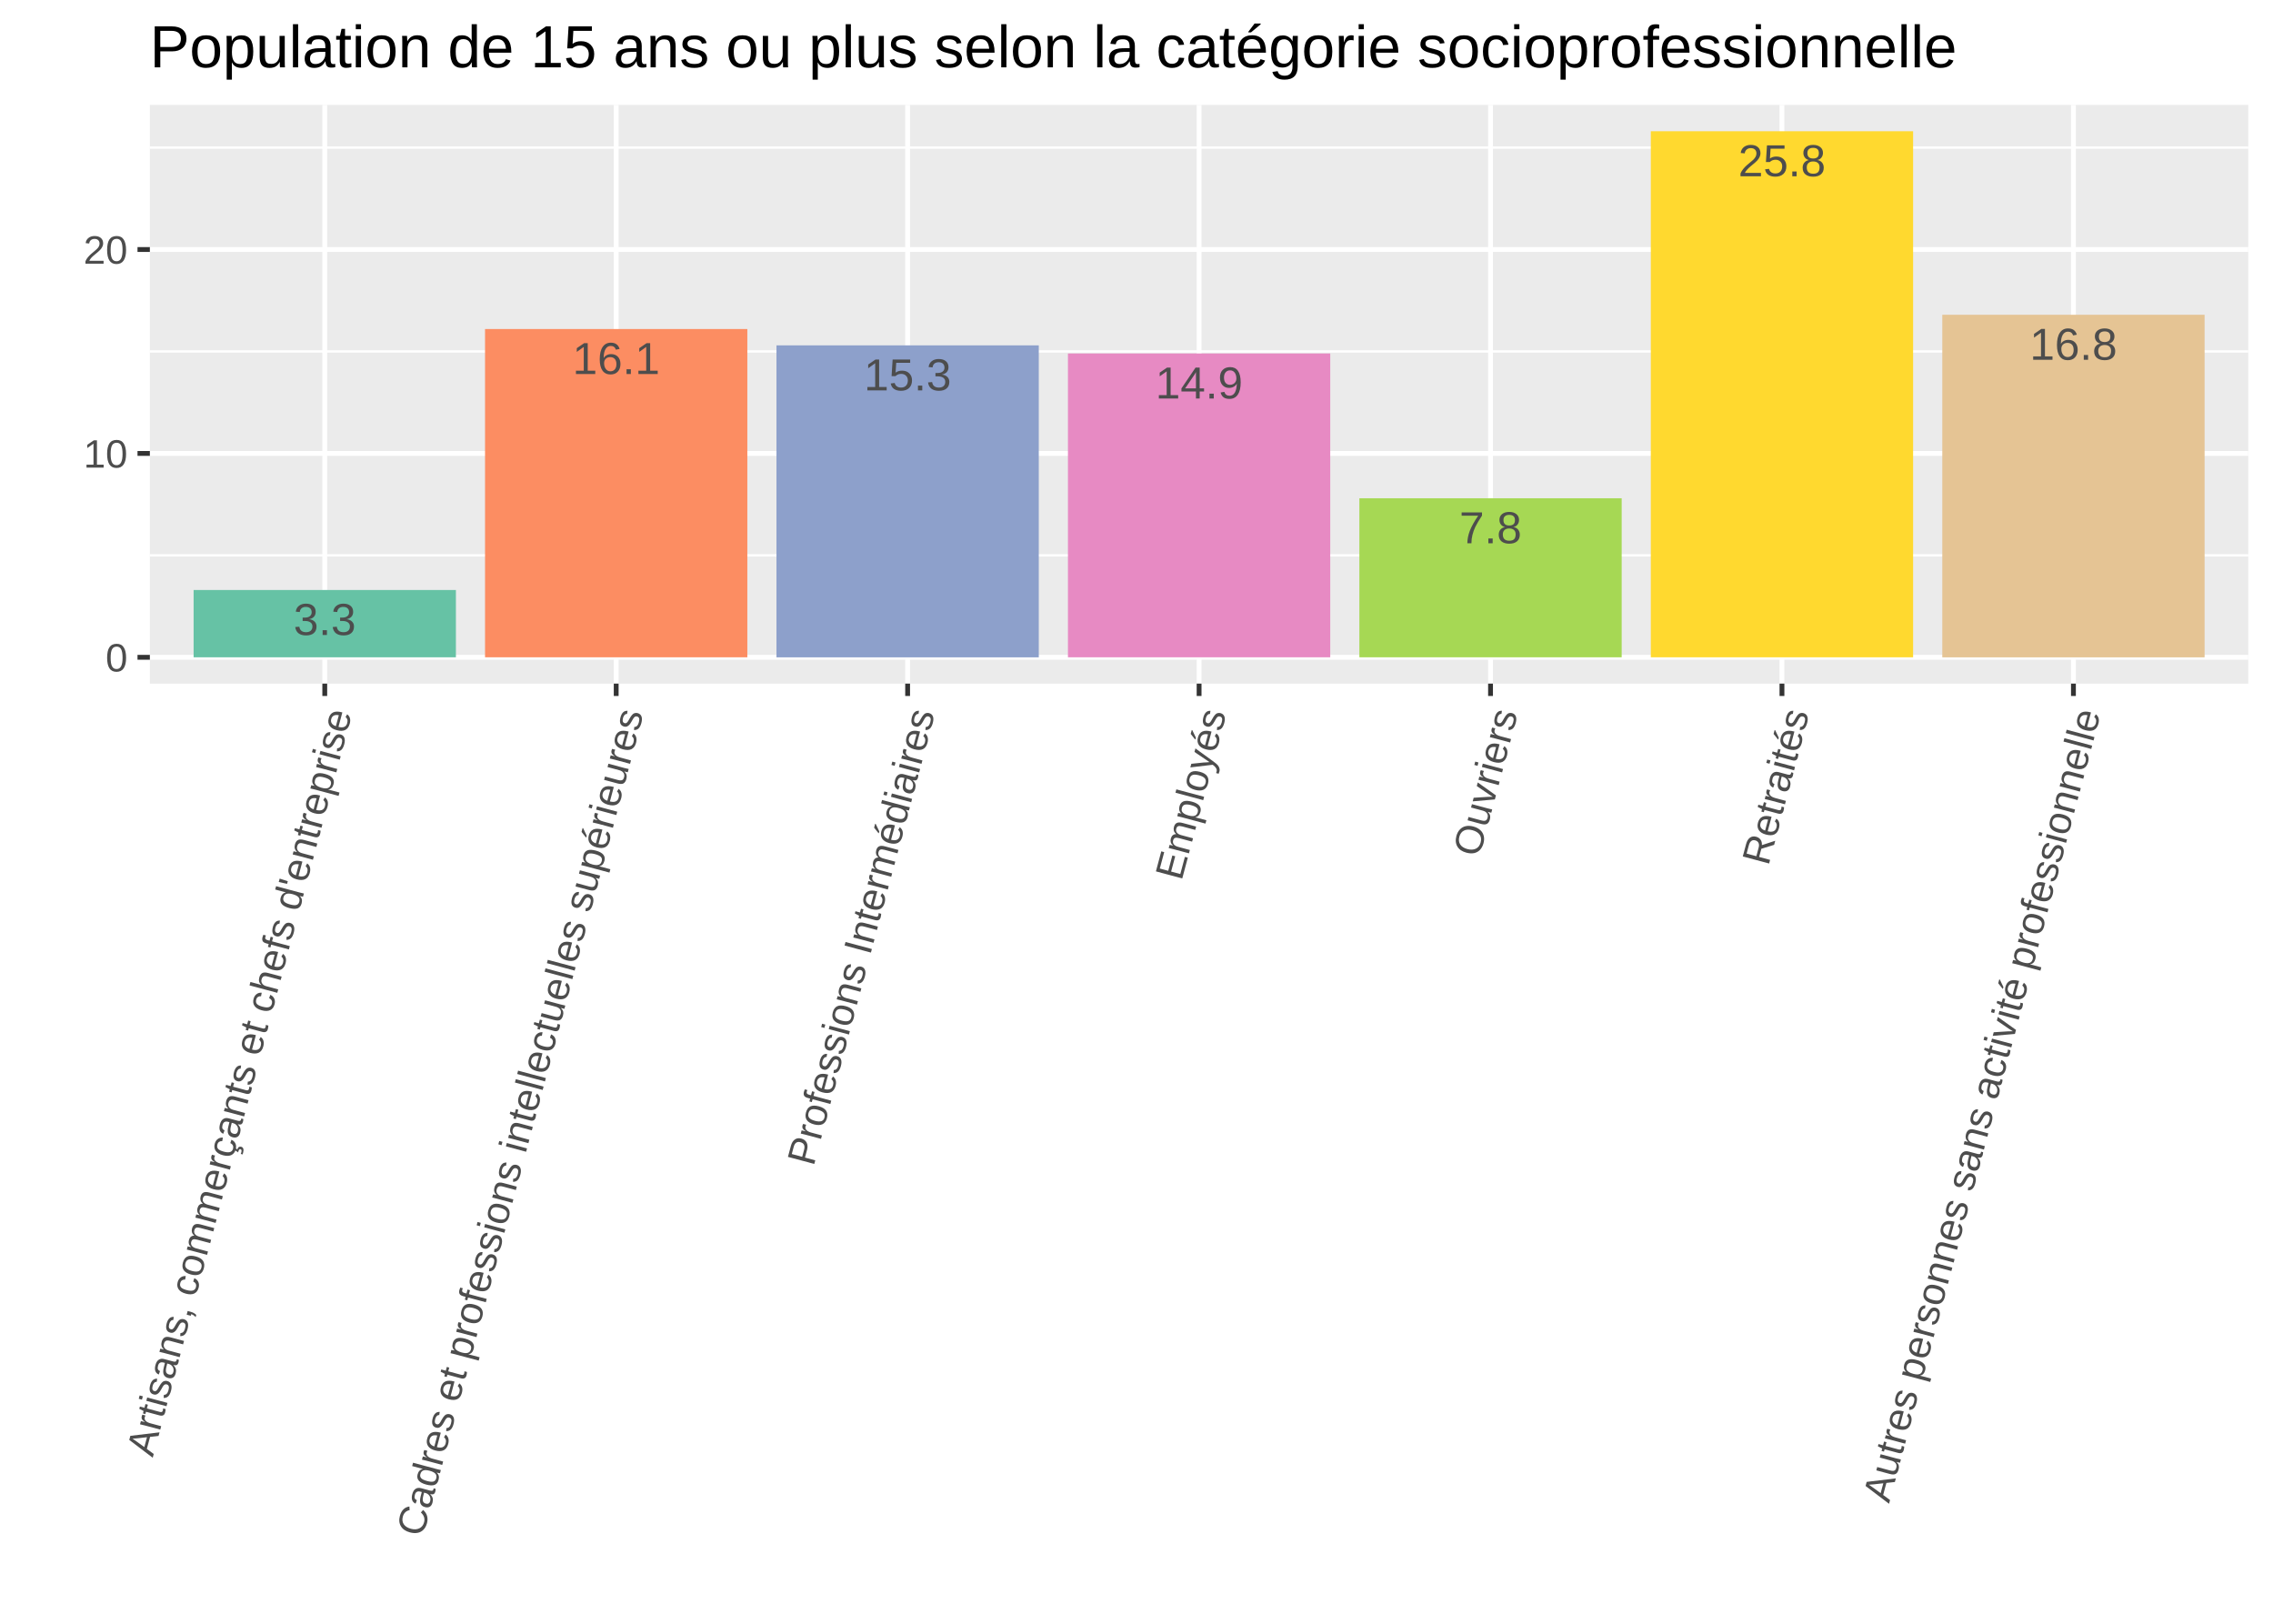
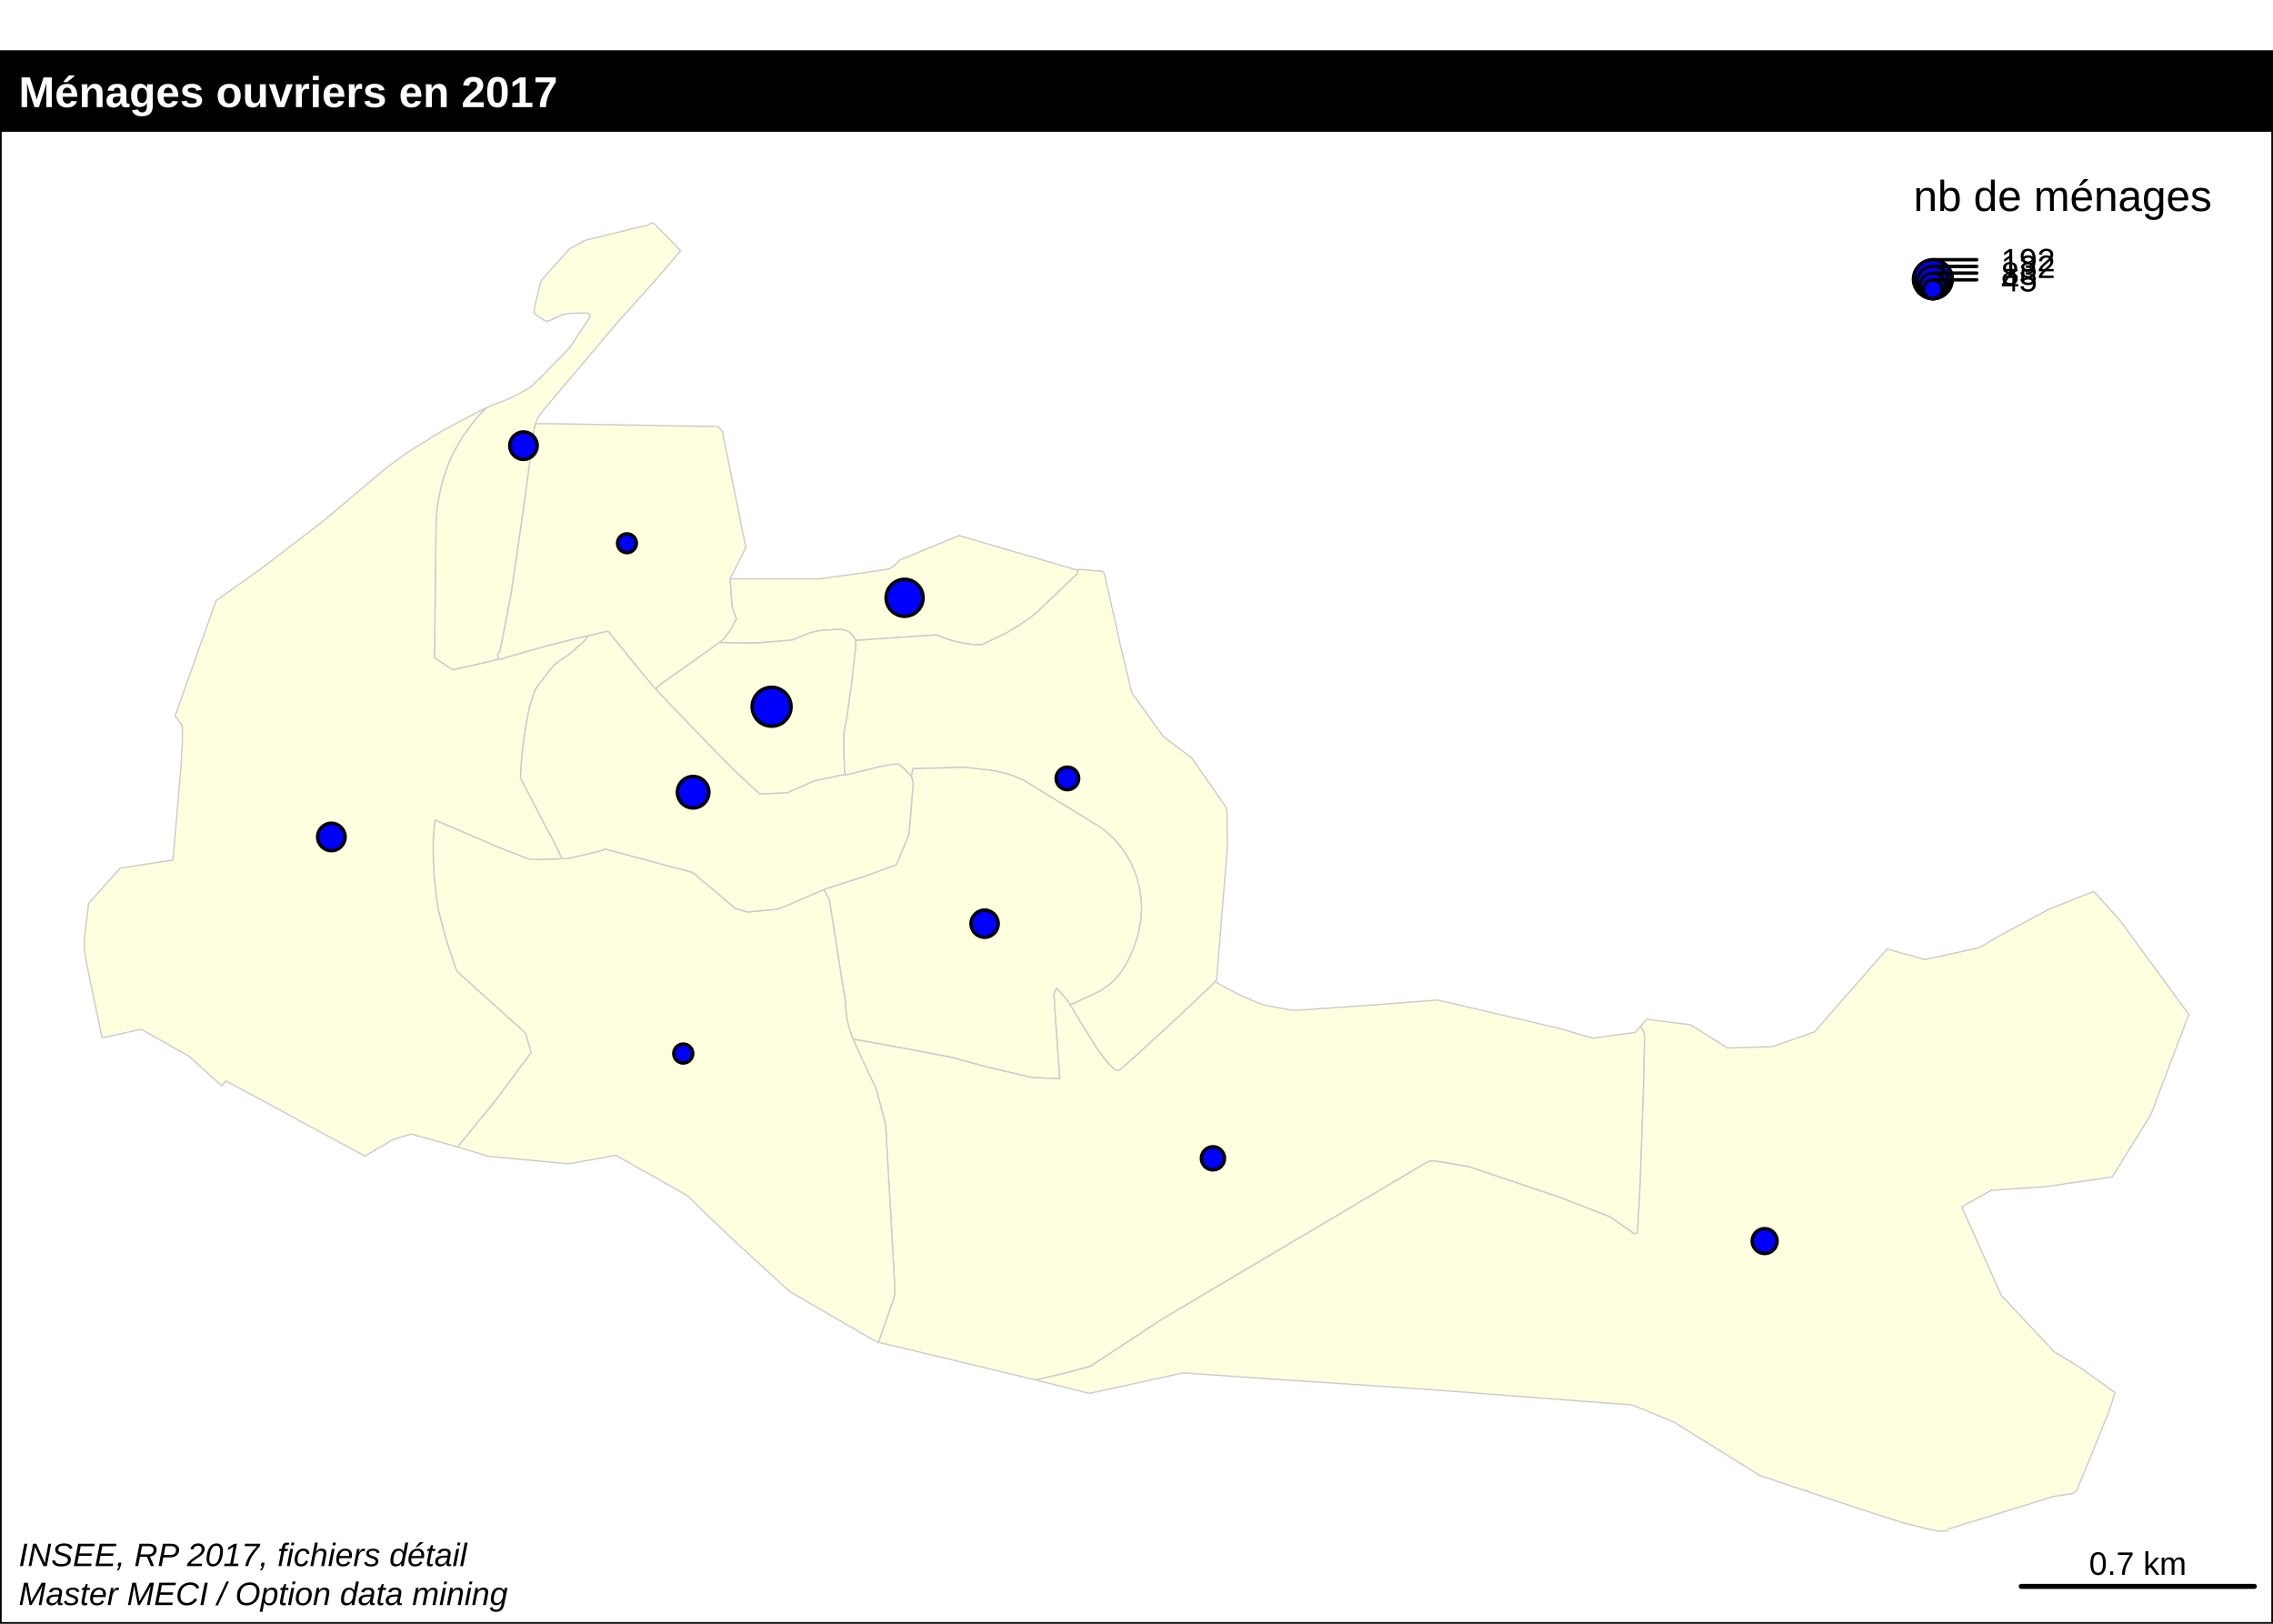
<svg xmlns="http://www.w3.org/2000/svg" viewBox="0 0 504.00 360.00">
  <defs>
    <style type="text/css">
    line, polyline, polygon, path, rect, circle {
      fill: none;
      stroke: #000000;
      stroke-linecap: round;
      stroke-linejoin: round;
      stroke-miterlimit: 10.00;
    }
  </style>
  </defs>
  <rect width="100%" height="100%" style="stroke: none; fill: #FFFFFF;" />
-   <rect x="0" y="0" width="504.00" height="360.00" style="stroke-width: 1.07; stroke: #FFFFFF; fill: #FFFFFF;" />
  <defs>
-     <clipPath id="cpMzMuMjN8NDk4LjUyfDE1MS41NnwyMy4yNw==">
-       <rect x="33.23" y="23.27" width="465.29" height="128.30" />
+     <clipPath id="cpMC4wMHw1MDQuMDB8MzYwLjAwfDI4Ljgw">
+       <rect x="0.00" y="28.80" width="504.00" height="331.20" />
    </clipPath>
  </defs>
-   <rect x="33.23" y="23.27" width="465.29" height="128.30" style="stroke-width: 1.07; stroke: none; fill: #EBEBEB;" clip-path="url(#cpMzMuMjN8NDk4LjUyfDE1MS41NnwyMy4yNw==)" />
-   <polyline points="33.23,123.13 498.52,123.13 " style="stroke-width: 0.53; stroke: #FFFFFF; stroke-linecap: butt;" clip-path="url(#cpMzMuMjN8NDk4LjUyfDE1MS41NnwyMy4yNw==)" />
-   <polyline points="33.23,77.92 498.52,77.92 " style="stroke-width: 0.53; stroke: #FFFFFF; stroke-linecap: butt;" clip-path="url(#cpMzMuMjN8NDk4LjUyfDE1MS41NnwyMy4yNw==)" />
-   <polyline points="33.23,32.72 498.52,32.72 " style="stroke-width: 0.53; stroke: #FFFFFF; stroke-linecap: butt;" clip-path="url(#cpMzMuMjN8NDk4LjUyfDE1MS41NnwyMy4yNw==)" />
-   <polyline points="33.23,145.73 498.52,145.73 " style="stroke-width: 1.07; stroke: #FFFFFF; stroke-linecap: butt;" clip-path="url(#cpMzMuMjN8NDk4LjUyfDE1MS41NnwyMy4yNw==)" />
-   <polyline points="33.23,100.53 498.52,100.53 " style="stroke-width: 1.07; stroke: #FFFFFF; stroke-linecap: butt;" clip-path="url(#cpMzMuMjN8NDk4LjUyfDE1MS41NnwyMy4yNw==)" />
-   <polyline points="33.23,55.32 498.52,55.32 " style="stroke-width: 1.07; stroke: #FFFFFF; stroke-linecap: butt;" clip-path="url(#cpMzMuMjN8NDk4LjUyfDE1MS41NnwyMy4yNw==)" />
-   <polyline points="72.01,151.56 72.01,23.27 " style="stroke-width: 1.07; stroke: #FFFFFF; stroke-linecap: butt;" clip-path="url(#cpMzMuMjN8NDk4LjUyfDE1MS41NnwyMy4yNw==)" />
-   <polyline points="136.63,151.56 136.63,23.27 " style="stroke-width: 1.07; stroke: #FFFFFF; stroke-linecap: butt;" clip-path="url(#cpMzMuMjN8NDk4LjUyfDE1MS41NnwyMy4yNw==)" />
-   <polyline points="201.25,151.56 201.25,23.27 " style="stroke-width: 1.07; stroke: #FFFFFF; stroke-linecap: butt;" clip-path="url(#cpMzMuMjN8NDk4LjUyfDE1MS41NnwyMy4yNw==)" />
-   <polyline points="265.88,151.56 265.88,23.27 " style="stroke-width: 1.07; stroke: #FFFFFF; stroke-linecap: butt;" clip-path="url(#cpMzMuMjN8NDk4LjUyfDE1MS41NnwyMy4yNw==)" />
-   <polyline points="330.50,151.56 330.50,23.27 " style="stroke-width: 1.07; stroke: #FFFFFF; stroke-linecap: butt;" clip-path="url(#cpMzMuMjN8NDk4LjUyfDE1MS41NnwyMy4yNw==)" />
-   <polyline points="395.12,151.56 395.12,23.27 " style="stroke-width: 1.07; stroke: #FFFFFF; stroke-linecap: butt;" clip-path="url(#cpMzMuMjN8NDk4LjUyfDE1MS41NnwyMy4yNw==)" />
-   <polyline points="459.75,151.56 459.75,23.27 " style="stroke-width: 1.07; stroke: #FFFFFF; stroke-linecap: butt;" clip-path="url(#cpMzMuMjN8NDk4LjUyfDE1MS41NnwyMy4yNw==)" />
-   <rect x="42.93" y="130.81" width="58.16" height="14.92" style="stroke-width: 1.07; stroke: none; stroke-linecap: square; stroke-linejoin: miter; fill: #66C2A5;" clip-path="url(#cpMzMuMjN8NDk4LjUyfDE1MS41NnwyMy4yNw==)" />
-   <rect x="107.55" y="72.95" width="58.16" height="72.78" style="stroke-width: 1.07; stroke: none; stroke-linecap: square; stroke-linejoin: miter; fill: #FC8D62;" clip-path="url(#cpMzMuMjN8NDk4LjUyfDE1MS41NnwyMy4yNw==)" />
-   <rect x="172.17" y="76.57" width="58.16" height="69.17" style="stroke-width: 1.07; stroke: none; stroke-linecap: square; stroke-linejoin: miter; fill: #8DA0CB;" clip-path="url(#cpMzMuMjN8NDk4LjUyfDE1MS41NnwyMy4yNw==)" />
-   <rect x="236.80" y="78.37" width="58.16" height="67.36" style="stroke-width: 1.07; stroke: none; stroke-linecap: square; stroke-linejoin: miter; fill: #E78AC3;" clip-path="url(#cpMzMuMjN8NDk4LjUyfDE1MS41NnwyMy4yNw==)" />
-   <rect x="301.42" y="110.47" width="58.16" height="35.26" style="stroke-width: 1.07; stroke: none; stroke-linecap: square; stroke-linejoin: miter; fill: #A6D854;" clip-path="url(#cpMzMuMjN8NDk4LjUyfDE1MS41NnwyMy4yNw==)" />
-   <rect x="366.04" y="29.10" width="58.16" height="116.63" style="stroke-width: 1.07; stroke: none; stroke-linecap: square; stroke-linejoin: miter; fill: #FFD92F;" clip-path="url(#cpMzMuMjN8NDk4LjUyfDE1MS41NnwyMy4yNw==)" />
-   <rect x="430.67" y="69.79" width="58.16" height="75.95" style="stroke-width: 1.07; stroke: none; stroke-linecap: square; stroke-linejoin: miter; fill: #E5C494;" clip-path="url(#cpMzMuMjN8NDk4LjUyfDE1MS41NnwyMy4yNw==)" />
-   <g clip-path="url(#cpMzMuMjN8NDk4LjUyfDE1MS41NnwyMy4yNw==)">
-     <text x="65.09" y="140.79" style="font-size: 9.96px; fill: #4D4D4D; font-family: Arial;" textLength="13.84px" lengthAdjust="spacingAndGlyphs">3.3</text>
+   <rect x="0.00" y="28.80" width="504.00" height="331.20" style="stroke-width: 0.75; stroke: none;" clip-path="url(#cpMC4wMHw1MDQuMDB8MzYwLjAwfDI4Ljgw)" />
+   <path d="M 110.79 146.12 L 110.60 145.97 L 110.47 145.76 L 110.38 145.56 L 110.33 145.32 L 110.35 145.07 L 110.43 144.82 L 110.59 144.60 L 110.84 144.45 L 113.29 131.79 L 115.23 118.48 L 115.92 113.68 L 116.06 112.65 L 116.87 106.75 L 117.49 102.06 L 118.35 95.54 L 118.48 94.92 L 118.71 94.00 L 119.19 93.93 L 119.79 93.90 L 134.67 94.15 L 148.63 94.40 L 159.32 94.58 L 159.43 94.85 L 159.67 95.16 L 160.17 95.61 L 165.38 121.37 L 162.00 128.10 L 161.94 128.27 L 161.96 128.99 L 162.11 131.26 L 162.27 133.38 L 162.36 134.33 L 162.72 135.69 L 163.32 137.21 L 161.92 139.78 L 161.09 140.89 L 160.66 141.46 L 160.37 141.78 L 159.91 142.18 L 159.61 142.40 L 159.06 142.80 L 157.69 143.78 L 152.58 147.41 L 151.03 148.50 L 146.62 151.63 L 145.33 152.70 L 143.83 150.97 L 143.43 150.51 L 141.65 148.35 L 140.20 146.59 L 138.31 144.24 L 135.69 140.99 L 134.96 140.09 L 134.81 139.96 L 133.92 140.15 L 131.77 140.62 L 130.43 140.98 L 127.96 141.52 L 122.23 142.96 L 118.28 144.03 L 111.83 145.90 L 111.62 146.04 L 111.22 146.15 L 110.98 146.17 L 110.79 146.12 Z" style="fill-rule: evenodd; fill: #FFFFE0; stroke-width: 0.30; stroke: #CCCCCC;" clip-path="url(#cpMC4wMHw1MDQuMDB8MzYwLjAwfDI4Ljgw)" />
+   <path d="M 238.91 126.30 L 238.94 126.58 L 238.98 127.05 L 238.73 127.33 L 230.86 134.87 L 230.24 135.43 L 229.65 135.97 L 228.64 136.80 L 228.03 137.25 L 227.53 137.58 L 226.58 138.20 L 224.12 139.76 L 223.29 140.27 L 222.83 140.51 L 217.71 142.96 L 216.54 142.93 L 215.52 142.88 L 214.47 142.73 L 213.65 142.60 L 211.66 142.17 L 210.56 141.86 L 209.57 141.52 L 208.47 141.11 L 207.70 140.76 L 190.22 141.95 L 189.68 142.00 L 189.58 141.75 L 189.43 141.44 L 189.26 141.16 L 189.04 140.86 L 188.78 140.57 L 188.45 140.28 L 188.05 140.01 L 187.61 139.81 L 186.97 139.66 L 186.37 139.58 L 185.81 139.57 L 185.18 139.58 L 182.86 139.71 L 182.23 139.76 L 181.56 139.85 L 180.87 140.00 L 180.15 140.18 L 179.42 140.38 L 178.88 140.56 L 178.14 140.87 L 175.61 141.92 L 167.67 142.56 L 160.99 142.52 L 160.21 142.48 L 159.99 142.47 L 159.61 142.40 L 159.91 142.18 L 160.37 141.78 L 160.66 141.46 L 161.09 140.89 L 161.92 139.78 L 163.32 137.21 L 162.72 135.69 L 162.36 134.33 L 162.27 133.38 L 162.11 131.26 L 161.96 128.99 L 161.94 128.27 L 162.02 128.29 L 162.72 128.34 L 181.58 128.34 L 187.76 127.52 L 191.93 126.93 L 196.68 126.21 L 196.99 126.14 L 197.40 126.03 L 197.95 125.67 L 199.58 124.13 L 212.66 118.74 L 238.56 126.32 L 238.91 126.30 Z" style="fill-rule: evenodd; fill: #FFFFE0; stroke-width: 0.30; stroke: #CCCCCC;" clip-path="url(#cpMC4wMHw1MDQuMDB8MzYwLjAwfDI4Ljgw)" />
+   <path d="M 189.68 142.00 L 189.78 142.71 L 189.80 143.07 L 188.90 151.07 L 187.74 159.46 L 187.29 161.52 L 187.18 162.12 L 187.14 162.46 L 187.12 162.68 L 187.10 164.96 L 187.11 165.68 L 187.15 167.64 L 187.21 169.26 L 187.24 170.15 L 187.29 170.80 L 187.35 171.46 L 187.40 171.85 L 186.77 171.83 L 180.76 173.08 L 174.54 175.79 L 168.41 176.04 L 162.83 170.83 L 160.99 168.97 L 159.61 167.58 L 158.52 166.45 L 155.08 162.93 L 148.76 156.36 L 147.41 154.93 L 145.33 152.70 L 146.62 151.63 L 151.03 148.50 L 152.58 147.41 L 157.69 143.78 L 159.06 142.80 L 159.61 142.40 L 159.99 142.47 L 160.21 142.48 L 160.99 142.52 L 167.67 142.56 L 175.61 141.92 L 178.14 140.87 L 178.88 140.56 L 179.42 140.38 L 180.15 140.18 L 180.87 140.00 L 181.56 139.85 L 182.23 139.76 L 182.86 139.71 L 185.18 139.58 L 185.81 139.57 L 186.37 139.58 L 186.97 139.66 L 187.61 139.81 L 188.05 140.01 L 188.45 140.28 L 188.78 140.57 L 189.04 140.86 L 189.26 141.16 L 189.43 141.44 L 189.58 141.75 L 189.68 142.00 Z" style="fill-rule: evenodd; fill: #FFFFE0; stroke-width: 0.30; stroke: #CCCCCC;" clip-path="url(#cpMC4wMHw1MDQuMDB8MzYwLjAwfDI4Ljgw)" />
+   <path d="M 269.50 217.57 L 268.94 218.19 L 263.85 223.05 L 259.29 227.28 L 255.71 230.55 L 250.48 235.35 L 248.79 236.82 L 248.12 237.30 L 247.53 237.27 L 247.19 237.15 L 246.93 236.91 L 246.54 236.56 L 245.86 235.86 L 245.07 234.94 L 244.29 233.93 L 243.65 233.08 L 243.16 232.38 L 238.30 224.49 L 237.19 222.63 L 237.72 222.57 L 238.03 222.46 L 242.68 220.28 L 243.67 219.80 L 244.12 219.55 L 244.58 219.27 L 245.61 218.55 L 246.13 218.12 L 246.88 217.45 L 247.61 216.68 L 248.10 216.10 L 248.57 215.50 L 248.91 214.99 L 249.34 214.28 L 249.79 213.51 L 250.25 212.60 L 250.68 211.74 L 251.27 210.33 L 251.68 209.21 L 252.18 207.68 L 252.47 206.55 L 252.65 205.68 L 252.81 204.70 L 252.97 203.65 L 253.06 202.54 L 253.10 201.34 L 253.04 200.01 L 252.94 198.80 L 252.74 197.33 L 252.45 196.05 L 252.13 194.88 L 251.91 194.16 L 251.65 193.45 L 251.06 191.99 L 250.83 191.45 L 250.55 190.91 L 250.05 190.07 L 249.51 189.18 L 248.96 188.37 L 248.43 187.66 L 247.89 187.00 L 247.36 186.39 L 246.97 186.00 L 246.60 185.63 L 245.92 184.99 L 245.41 184.53 L 244.91 184.11 L 244.40 183.71 L 243.98 183.42 L 243.47 183.10 L 226.95 172.99 L 225.97 172.55 L 224.32 171.89 L 223.38 171.58 L 222.12 171.25 L 220.84 170.97 L 219.58 170.77 L 216.54 170.42 L 215.30 170.28 L 214.04 170.17 L 212.89 170.16 L 202.44 170.43 L 202.21 171.50 L 202.09 172.16 L 200.40 170.34 L 199.28 169.44 L 198.93 169.41 L 198.64 169.42 L 198.21 169.44 L 197.49 169.55 L 196.91 169.65 L 196.23 169.78 L 194.62 170.09 L 193.95 170.26 L 188.94 171.50 L 187.40 171.85 L 187.35 171.46 L 187.29 170.80 L 187.24 170.15 L 187.21 169.26 L 187.15 167.64 L 187.11 165.68 L 187.10 164.96 L 187.12 162.68 L 187.14 162.46 L 187.18 162.12 L 187.29 161.52 L 187.74 159.46 L 188.90 151.07 L 189.80 143.07 L 189.78 142.71 L 189.68 142.00 L 190.22 141.95 L 207.70 140.76 L 208.47 141.11 L 209.57 141.52 L 210.56 141.86 L 211.66 142.17 L 213.65 142.60 L 214.47 142.73 L 215.52 142.88 L 216.54 142.93 L 217.71 142.96 L 222.83 140.51 L 223.29 140.27 L 224.12 139.76 L 226.58 138.20 L 227.53 137.58 L 228.03 137.25 L 228.64 136.80 L 229.65 135.97 L 230.24 135.43 L 230.86 134.87 L 238.73 127.33 L 238.98 127.05 L 238.94 126.58 L 238.91 126.30 L 239.58 126.24 L 244.01 126.63 L 244.38 126.58 L 244.76 127.00 L 245.01 127.73 L 245.45 129.70 L 248.52 143.41 L 250.97 153.61 L 257.96 163.32 L 264.20 168.00 L 269.70 175.83 L 271.80 178.95 L 272.08 180.15 L 272.12 187.61 L 272.09 188.66 L 269.75 217.28 L 269.50 217.57 Z" style="fill-rule: evenodd; fill: #FFFFE0; stroke-width: 0.30; stroke: #CCCCCC;" clip-path="url(#cpMC4wMHw1MDQuMDB8MzYwLjAwfDI4Ljgw)" />
+   <path d="M 237.19 222.63 L 236.46 221.60 L 236.08 221.09 L 235.17 220.03 L 234.27 219.14 L 233.91 219.87 L 233.77 220.29 L 233.72 220.73 L 234.00 224.90 L 234.30 229.31 L 235.01 239.18 L 228.89 238.91 L 219.73 236.79 L 210.53 234.33 L 200.40 232.42 L 189.86 230.51 L 189.64 230.50 L 189.28 230.58 L 188.99 229.91 L 188.67 229.09 L 188.31 227.99 L 187.97 226.63 L 187.79 225.84 L 187.73 225.47 L 187.66 225.02 L 187.60 224.46 L 187.52 223.62 L 187.43 222.08 L 183.88 199.49 L 182.66 197.23 L 182.78 197.14 L 191.59 194.32 L 198.76 191.72 L 201.54 185.01 L 202.49 173.57 L 202.09 172.16 L 202.21 171.50 L 202.44 170.43 L 212.89 170.16 L 214.04 170.17 L 215.30 170.28 L 216.54 170.42 L 219.58 170.77 L 220.84 170.97 L 222.12 171.25 L 223.38 171.58 L 224.32 171.89 L 225.97 172.55 L 226.95 172.99 L 243.47 183.10 L 243.98 183.42 L 244.40 183.71 L 244.91 184.11 L 245.41 184.53 L 245.92 184.99 L 246.60 185.63 L 246.97 186.00 L 247.36 186.39 L 247.89 187.00 L 248.43 187.66 L 248.96 188.37 L 249.51 189.18 L 250.05 190.07 L 250.55 190.91 L 250.83 191.45 L 251.06 191.99 L 251.65 193.45 L 251.91 194.16 L 252.13 194.88 L 252.45 196.05 L 252.74 197.33 L 252.94 198.80 L 253.04 200.01 L 253.10 201.34 L 253.06 202.54 L 252.97 203.65 L 252.81 204.70 L 252.65 205.68 L 252.47 206.55 L 252.18 207.68 L 251.68 209.21 L 251.27 210.33 L 250.68 211.74 L 250.25 212.60 L 249.79 213.51 L 249.34 214.28 L 248.91 214.99 L 248.57 215.50 L 248.10 216.10 L 247.61 216.68 L 246.88 217.45 L 246.13 218.12 L 245.61 218.55 L 244.58 219.27 L 244.12 219.55 L 243.67 219.80 L 242.68 220.28 L 238.03 222.46 L 237.72 222.57 L 237.19 222.63 Z" style="fill-rule: evenodd; fill: #FFFFE0; stroke-width: 0.30; stroke: #CCCCCC;" clip-path="url(#cpMC4wMHw1MDQuMDB8MzYwLjAwfDI4Ljgw)" />
+   <path d="M 363.84 227.45 L 364.60 229.17 L 364.67 229.92 L 364.46 239.42 L 364.38 242.86 L 363.68 262.56 L 363.56 264.89 L 363.47 266.52 L 363.09 273.30 L 362.45 273.60 L 356.94 269.77 L 345.78 265.45 L 326.24 258.86 L 325.40 258.62 L 324.19 258.40 L 320.69 257.82 L 317.68 257.35 L 316.79 257.54 L 315.70 258.10 L 295.26 270.21 L 277.16 280.93 L 264.54 288.42 L 257.53 292.57 L 242.28 302.61 L 241.89 302.83 L 241.42 303.03 L 236.76 304.30 L 229.66 305.96 L 218.95 303.38 L 196.63 298.03 L 194.79 297.63 L 194.76 297.62 L 195.24 296.27 L 197.78 289.05 L 198.04 288.26 L 198.20 287.77 L 198.31 287.25 L 198.37 286.78 L 198.39 286.34 L 198.40 285.81 L 198.36 284.79 L 198.21 281.96 L 197.49 269.00 L 196.36 249.31 L 194.28 241.46 L 192.58 237.89 L 190.05 232.39 L 189.28 230.58 L 189.64 230.50 L 189.86 230.51 L 200.40 232.42 L 210.53 234.33 L 219.73 236.79 L 228.89 238.91 L 235.01 239.18 L 234.30 229.31 L 234.00 224.90 L 233.72 220.73 L 233.77 220.29 L 233.91 219.87 L 234.27 219.14 L 235.17 220.03 L 236.08 221.09 L 236.46 221.60 L 237.19 222.63 L 238.30 224.49 L 243.16 232.38 L 243.65 233.08 L 244.29 233.93 L 245.07 234.94 L 245.86 235.86 L 246.54 236.56 L 246.93 236.91 L 247.19 237.15 L 247.53 237.27 L 248.12 237.30 L 248.79 236.82 L 250.48 235.35 L 255.71 230.55 L 259.29 227.28 L 263.85 223.05 L 268.94 218.19 L 269.50 217.57 L 269.82 217.84 L 270.52 218.27 L 271.79 219.02 L 275.34 220.80 L 279.90 222.72 L 280.40 222.84 L 284.73 223.67 L 286.36 223.95 L 287.41 224.00 L 296.52 223.38 L 299.23 223.19 L 306.76 222.63 L 318.78 221.71 L 345.52 227.96 L 353.16 230.17 L 362.56 228.90 L 363.84 227.45 Z" style="fill-rule: evenodd; fill: #FFFFE0; stroke-width: 0.30; stroke: #CCCCCC;" clip-path="url(#cpMC4wMHw1MDQuMDB8MzYwLjAwfDI4Ljgw)" />
+   <path d="M 363.84 227.45 L 365.12 225.99 L 374.82 227.20 L 383.07 232.36 L 393.00 232.04 L 402.32 228.80 L 406.59 223.90 L 409.87 220.16 L 418.42 210.41 L 426.84 212.75 L 438.94 210.08 L 440.42 209.21 L 443.14 207.60 L 454.18 201.65 L 464.23 197.62 L 469.93 203.88 L 485.33 224.91 L 476.94 247.08 L 468.36 260.93 L 453.60 263.10 L 441.51 263.91 L 434.98 267.56 L 443.78 287.24 L 455.49 299.70 L 461.22 303.20 L 465.73 306.42 L 468.93 308.73 L 468.34 310.80 L 468.08 311.58 L 467.65 312.83 L 464.72 320.14 L 463.81 322.41 L 460.40 330.59 L 459.55 331.12 L 455.31 331.79 L 432.18 338.94 L 431.71 339.41 L 429.98 339.48 L 428.11 339.15 L 422.27 337.70 L 412.20 334.50 L 390.20 327.13 L 371.14 315.28 L 361.87 311.47 L 359.13 311.29 L 358.19 311.22 L 342.27 310.01 L 322.95 308.52 L 314.06 307.88 L 307.35 307.42 L 299.67 306.91 L 284.64 305.92 L 262.31 304.38 L 241.58 308.93 L 229.66 305.96 L 236.76 304.30 L 241.42 303.03 L 241.89 302.83 L 242.28 302.61 L 257.53 292.57 L 264.54 288.42 L 277.16 280.93 L 295.26 270.21 L 315.70 258.10 L 316.79 257.54 L 317.68 257.35 L 320.69 257.82 L 324.19 258.40 L 325.40 258.62 L 326.24 258.86 L 345.78 265.45 L 356.94 269.77 L 362.45 273.60 L 363.09 273.30 L 363.47 266.52 L 363.56 264.89 L 363.68 262.56 L 364.38 242.86 L 364.46 239.42 L 364.67 229.92 L 364.60 229.17 L 363.84 227.45 Z" style="fill-rule: evenodd; fill: #FFFFE0; stroke-width: 0.30; stroke: #CCCCCC;" clip-path="url(#cpMC4wMHw1MDQuMDB8MzYwLjAwfDI4Ljgw)" />
+   <path d="M 101.43 254.27 L 102.41 253.09 L 102.79 252.63 L 107.89 246.38 L 109.99 243.81 L 111.56 241.71 L 117.76 233.33 L 116.48 229.03 L 101.75 215.77 L 101.38 215.36 L 101.17 214.98 L 100.54 213.27 L 98.82 207.98 L 97.17 201.70 L 96.79 199.08 L 96.49 196.54 L 96.28 194.74 L 96.20 193.53 L 96.07 189.89 L 96.04 187.26 L 96.09 185.46 L 96.22 183.89 L 96.30 182.99 L 96.44 181.81 L 101.23 183.83 L 106.04 185.88 L 110.27 187.72 L 111.85 188.36 L 114.50 189.38 L 116.43 190.10 L 117.77 190.56 L 122.68 190.45 L 124.61 190.38 L 125.18 190.38 L 125.84 190.32 L 126.54 190.18 L 131.07 189.14 L 132.72 188.73 L 133.84 188.37 L 134.21 188.23 L 153.60 193.43 L 163.07 201.41 L 165.73 202.19 L 172.48 201.56 L 175.87 200.16 L 182.52 197.28 L 182.66 197.23 L 183.88 199.49 L 187.43 222.08 L 187.52 223.62 L 187.60 224.46 L 187.66 225.02 L 187.73 225.47 L 187.79 225.84 L 187.97 226.63 L 188.31 227.99 L 188.67 229.09 L 188.99 229.91 L 189.28 230.58 L 190.05 232.39 L 192.58 237.89 L 194.28 241.46 L 196.36 249.31 L 197.49 269.00 L 198.21 281.96 L 198.36 284.79 L 198.40 285.81 L 198.39 286.34 L 198.37 286.78 L 198.31 287.25 L 198.20 287.77 L 198.04 288.26 L 197.78 289.05 L 195.24 296.27 L 194.76 297.62 L 194.26 297.43 L 191.56 295.90 L 175.32 286.47 L 175.14 286.37 L 174.71 285.99 L 162.11 274.44 L 157.82 270.35 L 152.42 265.07 L 136.57 256.15 L 127.35 257.81 L 126.10 258.03 L 108.38 256.39 L 101.43 254.27 Z" style="fill-rule: evenodd; fill: #FFFFE0; stroke-width: 0.30; stroke: #CCCCCC;" clip-path="url(#cpMC4wMHw1MDQuMDB8MzYwLjAwfDI4Ljgw)" />
+   <path d="M 130.43 140.98 L 131.77 140.62 L 133.92 140.15 L 134.81 139.96 L 134.96 140.09 L 135.69 140.99 L 138.31 144.24 L 140.20 146.59 L 141.65 148.35 L 143.43 150.51 L 143.83 150.97 L 145.33 152.70 L 147.41 154.93 L 148.76 156.36 L 155.08 162.93 L 158.52 166.45 L 159.61 167.58 L 160.99 168.97 L 162.83 170.83 L 168.41 176.04 L 174.54 175.79 L 180.76 173.08 L 186.77 171.83 L 187.40 171.85 L 188.94 171.50 L 193.95 170.26 L 194.62 170.09 L 196.23 169.78 L 196.91 169.65 L 197.49 169.55 L 198.21 169.44 L 198.64 169.42 L 198.93 169.41 L 199.28 169.44 L 200.40 170.34 L 202.09 172.16 L 202.49 173.57 L 201.54 185.01 L 198.76 191.72 L 191.59 194.32 L 182.78 197.14 L 182.66 197.23 L 182.52 197.28 L 175.87 200.16 L 172.48 201.56 L 165.73 202.19 L 163.07 201.41 L 153.60 193.43 L 134.21 188.23 L 133.84 188.37 L 132.72 188.73 L 131.07 189.14 L 126.54 190.18 L 125.84 190.32 L 125.18 190.38 L 124.61 190.38 L 123.59 188.28 L 122.57 186.21 L 121.73 184.67 L 119.99 181.36 L 115.38 172.45 L 115.56 169.43 L 115.79 166.65 L 115.97 165.11 L 116.27 163.05 L 116.50 161.50 L 116.69 160.36 L 116.98 158.73 L 117.36 156.95 L 118.07 154.54 L 118.56 153.16 L 118.76 152.75 L 119.14 152.18 L 121.45 149.14 L 122.59 147.70 L 123.13 147.20 L 123.80 146.69 L 125.99 145.22 L 128.54 143.02 L 129.75 141.92 L 130.43 140.98 Z" style="fill-rule: evenodd; fill: #FFFFE0; stroke-width: 0.30; stroke: #CCCCCC;" clip-path="url(#cpMC4wMHw1MDQuMDB8MzYwLjAwfDI4Ljgw)" />
+   <path d="M 110.79 146.12 L 108.86 146.59 L 100.41 148.53 L 96.32 145.83 L 96.67 117.20 L 96.69 115.86 L 96.76 114.43 L 96.83 113.60 L 96.94 112.62 L 97.11 111.40 L 97.25 110.55 L 97.61 108.74 L 98.02 107.04 L 98.36 105.84 L 98.76 104.70 L 99.62 102.35 L 99.78 101.95 L 100.26 100.91 L 101.60 98.43 L 102.58 96.80 L 104.73 93.85 L 105.28 93.18 L 106.27 91.99 L 107.85 90.43 L 109.45 89.70 L 111.54 88.94 L 113.99 87.90 L 117.74 85.74 L 120.25 83.35 L 124.72 78.76 L 126.41 76.97 L 130.66 70.53 L 130.75 70.30 L 130.81 69.85 L 130.42 69.53 L 130.01 69.36 L 125.97 69.50 L 124.59 69.81 L 122.50 70.79 L 121.46 71.27 L 120.79 71.10 L 118.48 69.53 L 118.46 68.26 L 119.97 62.24 L 126.23 55.20 L 129.68 53.30 L 142.22 50.22 L 142.80 50.14 L 143.44 49.99 L 144.59 49.43 L 144.74 49.32 L 147.41 51.97 L 147.89 52.45 L 150.91 55.59 L 149.76 56.94 L 147.84 59.23 L 144.83 62.67 L 137.13 71.23 L 120.96 90.36 L 120.52 90.88 L 119.75 91.88 L 119.42 92.38 L 119.18 92.84 L 118.71 94.00 L 118.48 94.92 L 118.35 95.54 L 117.49 102.06 L 116.87 106.75 L 116.06 112.65 L 115.92 113.68 L 115.23 118.48 L 113.29 131.79 L 110.84 144.45 L 110.59 144.60 L 110.43 144.82 L 110.35 145.07 L 110.33 145.32 L 110.38 145.56 L 110.47 145.76 L 110.60 145.97 L 110.79 146.12 Z" style="fill-rule: evenodd; fill: #FFFFE0; stroke-width: 0.30; stroke: #CCCCCC;" clip-path="url(#cpMC4wMHw1MDQuMDB8MzYwLjAwfDI4Ljgw)" />
+   <path d="M 110.79 146.12 L 110.98 146.17 L 111.22 146.15 L 111.62 146.04 L 111.83 145.90 L 118.28 144.03 L 122.23 142.96 L 127.96 141.52 L 130.43 140.98 L 129.75 141.92 L 128.54 143.02 L 125.99 145.22 L 123.80 146.69 L 123.13 147.20 L 122.59 147.70 L 121.45 149.14 L 119.14 152.18 L 118.76 152.75 L 118.56 153.16 L 118.07 154.54 L 117.36 156.95 L 116.98 158.73 L 116.69 160.36 L 116.50 161.50 L 116.27 163.05 L 115.97 165.11 L 115.79 166.65 L 115.56 169.43 L 115.38 172.45 L 119.99 181.36 L 121.73 184.67 L 122.57 186.21 L 123.59 188.28 L 124.61 190.38 L 122.68 190.45 L 117.77 190.56 L 116.43 190.10 L 114.50 189.38 L 111.85 188.36 L 110.27 187.72 L 106.04 185.88 L 101.23 183.83 L 96.44 181.81 L 96.30 182.99 L 96.22 183.89 L 96.09 185.46 L 96.04 187.26 L 96.07 189.89 L 96.20 193.53 L 96.28 194.74 L 96.49 196.54 L 96.79 199.08 L 97.17 201.70 L 98.82 207.98 L 100.54 213.27 L 101.17 214.98 L 101.38 215.36 L 101.75 215.77 L 116.48 229.03 L 117.76 233.33 L 111.56 241.71 L 109.99 243.81 L 107.89 246.38 L 102.79 252.63 L 102.41 253.09 L 101.43 254.27 L 91.14 251.43 L 87.02 252.72 L 80.91 256.30 L 77.57 254.50 L 67.21 248.91 L 57.77 243.77 L 50.03 239.64 L 49.15 240.76 L 46.69 238.51 L 41.92 234.18 L 31.28 228.19 L 23.73 229.88 L 22.64 230.08 L 20.54 220.16 L 19.88 216.93 L 18.91 212.08 L 18.78 211.09 L 18.68 210.14 L 18.67 209.03 L 18.74 207.99 L 18.89 206.59 L 19.07 204.89 L 19.65 200.28 L 26.65 192.47 L 38.36 190.68 L 39.04 182.71 L 40.14 169.72 L 40.42 165.12 L 40.42 160.92 L 39.41 159.51 L 38.82 158.75 L 47.91 133.17 L 57.42 126.45 L 71.60 115.59 L 85.61 103.77 L 90.45 100.25 L 97.95 95.58 L 106.20 91.20 L 107.85 90.43 L 106.27 91.99 L 105.28 93.18 L 104.73 93.85 L 102.58 96.80 L 101.60 98.43 L 100.26 100.91 L 99.78 101.95 L 99.62 102.35 L 98.76 104.70 L 98.36 105.84 L 98.02 107.04 L 97.61 108.74 L 97.25 110.55 L 97.11 111.40 L 96.94 112.62 L 96.83 113.60 L 96.76 114.43 L 96.69 115.86 L 96.67 117.20 L 96.32 145.83 L 100.41 148.53 L 108.86 146.59 L 110.79 146.12 Z" style="fill-rule: evenodd; fill: #FFFFE0; stroke-width: 0.30; stroke: #CCCCCC;" clip-path="url(#cpMC4wMHw1MDQuMDB8MzYwLjAwfDI4Ljgw)" />
+   <circle cx="171.09" cy="156.69" r="4.32" style="stroke-width: 0.75; fill: #0000FF;" clip-path="url(#cpMC4wMHw1MDQuMDB8MzYwLjAwfDI4Ljgw)" />
+   <circle cx="200.58" cy="132.54" r="4.11" style="stroke-width: 0.75; fill: #0000FF;" clip-path="url(#cpMC4wMHw1MDQuMDB8MzYwLjAwfDI4Ljgw)" />
+   <circle cx="153.69" cy="175.64" r="3.50" style="stroke-width: 0.75; fill: #0000FF;" clip-path="url(#cpMC4wMHw1MDQuMDB8MzYwLjAwfDI4Ljgw)" />
+   <circle cx="116.07" cy="98.81" r="3.05" style="stroke-width: 0.75; fill: #0000FF;" clip-path="url(#cpMC4wMHw1MDQuMDB8MzYwLjAwfDI4Ljgw)" />
+   <circle cx="73.48" cy="185.56" r="3.05" style="stroke-width: 0.75; fill: #0000FF;" clip-path="url(#cpMC4wMHw1MDQuMDB8MzYwLjAwfDI4Ljgw)" />
+   <circle cx="218.32" cy="204.79" r="3.02" style="stroke-width: 0.75; fill: #0000FF;" clip-path="url(#cpMC4wMHw1MDQuMDB8MzYwLjAwfDI4Ljgw)" />
+   <circle cx="391.28" cy="275.16" r="2.77" style="stroke-width: 0.75; fill: #0000FF;" clip-path="url(#cpMC4wMHw1MDQuMDB8MzYwLjAwfDI4Ljgw)" />
+   <circle cx="268.95" cy="256.81" r="2.57" style="stroke-width: 0.75; fill: #0000FF;" clip-path="url(#cpMC4wMHw1MDQuMDB8MzYwLjAwfDI4Ljgw)" />
+   <circle cx="236.68" cy="172.58" r="2.51" style="stroke-width: 0.75; fill: #0000FF;" clip-path="url(#cpMC4wMHw1MDQuMDB8MzYwLjAwfDI4Ljgw)" />
+   <circle cx="151.50" cy="233.58" r="2.11" style="stroke-width: 0.75; fill: #0000FF;" clip-path="url(#cpMC4wMHw1MDQuMDB8MzYwLjAwfDI4Ljgw)" />
+   <circle cx="139.02" cy="120.44" r="2.09" style="stroke-width: 0.75; fill: #0000FF;" clip-path="url(#cpMC4wMHw1MDQuMDB8MzYwLjAwfDI4Ljgw)" />
+   <circle cx="428.59" cy="61.90" r="4.32" style="stroke-width: 0.75; fill: #0000FF;" clip-path="url(#cpMC4wMHw1MDQuMDB8MzYwLjAwfDI4Ljgw)" />
+   <line x1="428.59" y1="57.58" x2="438.31" y2="57.58" style="stroke-width: 0.75;" clip-path="url(#cpMC4wMHw1MDQuMDB8MzYwLjAwfDI4Ljgw)" />
+   <g clip-path="url(#cpMC4wMHw1MDQuMDB8MzYwLjAwfDI4Ljgw)">
+     <text x="443.71" y="60.16" style="font-size: 7.20px; font-family: Arial;" textLength="12.01px" lengthAdjust="spacingAndGlyphs">192</text>
  </g>
-   <g clip-path="url(#cpMzMuMjN8NDk4LjUyfDE1MS41NnwyMy4yNw==)">
-     <text x="126.94" y="82.93" style="font-size: 9.96px; fill: #4D4D4D; font-family: Arial;" textLength="19.38px" lengthAdjust="spacingAndGlyphs">16.1</text>
+   <circle cx="428.59" cy="62.64" r="3.58" style="stroke-width: 0.75; fill: #0000FF;" clip-path="url(#cpMC4wMHw1MDQuMDB8MzYwLjAwfDI4Ljgw)" />
+   <line x1="428.59" y1="59.07" x2="438.31" y2="59.07" style="stroke-width: 0.75;" clip-path="url(#cpMC4wMHw1MDQuMDB8MzYwLjAwfDI4Ljgw)" />
+   <g clip-path="url(#cpMC4wMHw1MDQuMDB8MzYwLjAwfDI4Ljgw)">
+     <text x="443.71" y="61.64" style="font-size: 7.20px; font-family: Arial;" textLength="12.01px" lengthAdjust="spacingAndGlyphs">132</text>
  </g>
-   <g clip-path="url(#cpMzMuMjN8NDk4LjUyfDE1MS41NnwyMy4yNw==)">
-     <text x="191.56" y="86.55" style="font-size: 9.96px; fill: #4D4D4D; font-family: Arial;" textLength="19.38px" lengthAdjust="spacingAndGlyphs">15.3</text>
+   <circle cx="428.59" cy="63.39" r="2.83" style="stroke-width: 0.75; fill: #0000FF;" clip-path="url(#cpMC4wMHw1MDQuMDB8MzYwLjAwfDI4Ljgw)" />
+   <line x1="428.59" y1="60.55" x2="438.31" y2="60.55" style="stroke-width: 0.75;" clip-path="url(#cpMC4wMHw1MDQuMDB8MzYwLjAwfDI4Ljgw)" />
+   <g clip-path="url(#cpMC4wMHw1MDQuMDB8MzYwLjAwfDI4Ljgw)">
+     <text x="443.71" y="63.13" style="font-size: 7.20px; font-family: Arial;" textLength="8.01px" lengthAdjust="spacingAndGlyphs">83</text>
  </g>
-   <g clip-path="url(#cpMzMuMjN8NDk4LjUyfDE1MS41NnwyMy4yNw==)">
-     <text x="256.19" y="88.35" style="font-size: 9.96px; fill: #4D4D4D; font-family: Arial;" textLength="19.38px" lengthAdjust="spacingAndGlyphs">14.9</text>
+   <circle cx="428.59" cy="64.13" r="2.09" style="stroke-width: 0.75; fill: #0000FF;" clip-path="url(#cpMC4wMHw1MDQuMDB8MzYwLjAwfDI4Ljgw)" />
+   <line x1="428.59" y1="62.04" x2="438.31" y2="62.04" style="stroke-width: 0.75;" clip-path="url(#cpMC4wMHw1MDQuMDB8MzYwLjAwfDI4Ljgw)" />
+   <g clip-path="url(#cpMC4wMHw1MDQuMDB8MzYwLjAwfDI4Ljgw)">
+     <text x="443.71" y="64.61" style="font-size: 7.20px; font-family: Arial;" textLength="8.01px" lengthAdjust="spacingAndGlyphs">45</text>
  </g>
-   <g clip-path="url(#cpMzMuMjN8NDk4LjUyfDE1MS41NnwyMy4yNw==)">
-     <text x="323.58" y="120.45" style="font-size: 9.96px; fill: #4D4D4D; font-family: Arial;" textLength="13.84px" lengthAdjust="spacingAndGlyphs">7.8</text>
+   <g clip-path="url(#cpMC4wMHw1MDQuMDB8MzYwLjAwfDI4Ljgw)">
+     <text x="424.27" y="46.78" style="font-size: 9.60px; font-family: Arial;" textLength="66.18px" lengthAdjust="spacingAndGlyphs">nb de ménages</text>
  </g>
-   <g clip-path="url(#cpMzMuMjN8NDk4LjUyfDE1MS41NnwyMy4yNw==)">
-     <text x="385.43" y="39.08" style="font-size: 9.96px; fill: #4D4D4D; font-family: Arial;" textLength="19.38px" lengthAdjust="spacingAndGlyphs">25.8</text>
+   <rect x="0.00" y="28.80" width="504.00" height="331.20" style="stroke-width: 0.75;" clip-path="url(#cpMC4wMHw1MDQuMDB8MzYwLjAwfDI4Ljgw)" />
+   <line x1="448.18" y1="351.72" x2="499.86" y2="351.72" style="stroke-width: 1.12;" clip-path="url(#cpMC4wMHw1MDQuMDB8MzYwLjAwfDI4Ljgw)" />
+   <g clip-path="url(#cpMC4wMHw1MDQuMDB8MzYwLjAwfDI4Ljgw)">
+     <text x="463.22" y="349.15" style="font-size: 7.20px; font-family: Arial;" textLength="21.61px" lengthAdjust="spacingAndGlyphs">0.7 km</text>
  </g>
-   <g clip-path="url(#cpMzMuMjN8NDk4LjUyfDE1MS41NnwyMy4yNw==)">
-     <text x="450.06" y="79.77" style="font-size: 9.96px; fill: #4D4D4D; font-family: Arial;" textLength="19.38px" lengthAdjust="spacingAndGlyphs">16.8</text>
+   <g clip-path="url(#cpMC4wMHw1MDQuMDB8MzYwLjAwfDI4Ljgw)">
+     <text x="474.02" y="357.79" style="font-size: 7.20px; font-family: Arial;" textLength="0.00px" lengthAdjust="spacingAndGlyphs" />
  </g>
  <defs>
    <clipPath id="cpMC4wMHw1MDQuMDB8MzYwLjAwfDAuMDA=">
      <rect x="0.00" y="0.00" width="504.00" height="360.00" />
    </clipPath>
  </defs>
+   <rect x="0.00" y="11.52" width="504.00" height="17.28" style="stroke-width: 0.75; fill: #000000;" clip-path="url(#cpMC4wMHw1MDQuMDB8MzYwLjAwfDAuMDA=)" />
  <g clip-path="url(#cpMC4wMHw1MDQuMDB8MzYwLjAwfDAuMDA=)">
-     <text x="23.41" y="148.88" style="font-size: 8.80px; fill: #4D4D4D; font-family: Arial;" textLength="4.89px" lengthAdjust="spacingAndGlyphs">0</text>
+     <text x="4.14" y="23.75" style="font-size: 9.60px; font-weight: bold; fill: #FFFFFF; font-family: Arial;" textLength="119.53px" lengthAdjust="spacingAndGlyphs">Ménages ouvriers en 2017</text>
  </g>
-   <g clip-path="url(#cpMC4wMHw1MDQuMDB8MzYwLjAwfDAuMDA=)">
-     <text x="18.51" y="103.68" style="font-size: 8.80px; fill: #4D4D4D; font-family: Arial;" textLength="9.79px" lengthAdjust="spacingAndGlyphs">10</text>
+   <defs>
+     <clipPath id="cpMC4wMHw1MDQuMDB8MzYwLjAwfDI4Ljgw">
+       <rect x="0.00" y="28.80" width="504.00" height="331.20" />
+     </clipPath>
+   </defs>
+   <g clip-path="url(#cpMC4wMHw1MDQuMDB8MzYwLjAwfDI4Ljgw)">
+     <text x="4.14" y="347.22" style="font-size: 7.20px; font-style: italic; font-family: Arial;" textLength="99.65px" lengthAdjust="spacingAndGlyphs">INSEE, RP 2017, fichiers détail</text>
  </g>
-   <g clip-path="url(#cpMC4wMHw1MDQuMDB8MzYwLjAwfDAuMDA=)">
-     <text x="18.51" y="58.47" style="font-size: 8.80px; fill: #4D4D4D; font-family: Arial;" textLength="9.79px" lengthAdjust="spacingAndGlyphs">20</text>
-   </g>
-   <polyline points="30.49,145.73 33.23,145.73 " style="stroke-width: 1.07; stroke: #333333; stroke-linecap: butt;" clip-path="url(#cpMC4wMHw1MDQuMDB8MzYwLjAwfDAuMDA=)" />
-   <polyline points="30.49,100.53 33.23,100.53 " style="stroke-width: 1.07; stroke: #333333; stroke-linecap: butt;" clip-path="url(#cpMC4wMHw1MDQuMDB8MzYwLjAwfDAuMDA=)" />
-   <polyline points="30.49,55.32 33.23,55.32 " style="stroke-width: 1.07; stroke: #333333; stroke-linecap: butt;" clip-path="url(#cpMC4wMHw1MDQuMDB8MzYwLjAwfDAuMDA=)" />
-   <polyline points="72.01,154.30 72.01,151.56 " style="stroke-width: 1.07; stroke: #333333; stroke-linecap: butt;" clip-path="url(#cpMC4wMHw1MDQuMDB8MzYwLjAwfDAuMDA=)" />
-   <polyline points="136.63,154.30 136.63,151.56 " style="stroke-width: 1.07; stroke: #333333; stroke-linecap: butt;" clip-path="url(#cpMC4wMHw1MDQuMDB8MzYwLjAwfDAuMDA=)" />
-   <polyline points="201.25,154.30 201.25,151.56 " style="stroke-width: 1.07; stroke: #333333; stroke-linecap: butt;" clip-path="url(#cpMC4wMHw1MDQuMDB8MzYwLjAwfDAuMDA=)" />
-   <polyline points="265.88,154.30 265.88,151.56 " style="stroke-width: 1.07; stroke: #333333; stroke-linecap: butt;" clip-path="url(#cpMC4wMHw1MDQuMDB8MzYwLjAwfDAuMDA=)" />
-   <polyline points="330.50,154.30 330.50,151.56 " style="stroke-width: 1.07; stroke: #333333; stroke-linecap: butt;" clip-path="url(#cpMC4wMHw1MDQuMDB8MzYwLjAwfDAuMDA=)" />
-   <polyline points="395.12,154.30 395.12,151.56 " style="stroke-width: 1.07; stroke: #333333; stroke-linecap: butt;" clip-path="url(#cpMC4wMHw1MDQuMDB8MzYwLjAwfDAuMDA=)" />
-   <polyline points="459.75,154.30 459.75,151.56 " style="stroke-width: 1.07; stroke: #333333; stroke-linecap: butt;" clip-path="url(#cpMC4wMHw1MDQuMDB8MzYwLjAwfDAuMDA=)" />
-   <g clip-path="url(#cpMC4wMHw1MDQuMDB8MzYwLjAwfDAuMDA=)">
-     <text transform="translate(33.86,323.21) rotate(-75)" style="font-size: 8.80px; fill: #4D4D4D; font-family: Arial;" textLength="170.90px" lengthAdjust="spacingAndGlyphs">Artisans, commerçants et chefs d'entreprise</text>
-   </g>
-   <g clip-path="url(#cpMC4wMHw1MDQuMDB8MzYwLjAwfDAuMDA=)">
-     <text transform="translate(93.72,340.97) rotate(-75)" style="font-size: 8.80px; fill: #4D4D4D; font-family: Arial;" textLength="189.30px" lengthAdjust="spacingAndGlyphs">Cadres et professions intellectuelles supérieures</text>
-   </g>
-   <g clip-path="url(#cpMC4wMHw1MDQuMDB8MzYwLjAwfDAuMDA=)">
-     <text transform="translate(180.37,258.75) rotate(-75)" style="font-size: 8.80px; fill: #4D4D4D; font-family: Arial;" textLength="104.18px" lengthAdjust="spacingAndGlyphs">Professions Intermédiaires</text>
-   </g>
-   <g clip-path="url(#cpMC4wMHw1MDQuMDB8MzYwLjAwfDAuMDA=)">
-     <text transform="translate(261.96,195.45) rotate(-75)" style="font-size: 8.80px; fill: #4D4D4D; font-family: Arial;" textLength="38.64px" lengthAdjust="spacingAndGlyphs">Employés</text>
-   </g>
-   <g clip-path="url(#cpMC4wMHw1MDQuMDB8MzYwLjAwfDAuMDA=)">
-     <text transform="translate(327.98,190.24) rotate(-75)" style="font-size: 8.80px; fill: #4D4D4D; font-family: Arial;" textLength="33.25px" lengthAdjust="spacingAndGlyphs">Ouvriers</text>
-   </g>
-   <g clip-path="url(#cpMC4wMHw1MDQuMDB8MzYwLjAwfDAuMDA=)">
-     <text transform="translate(392.09,192.14) rotate(-75)" style="font-size: 8.80px; fill: #4D4D4D; font-family: Arial;" textLength="35.21px" lengthAdjust="spacingAndGlyphs">Retraités</text>
-   </g>
-   <g clip-path="url(#cpMC4wMHw1MDQuMDB8MzYwLjAwfDAuMDA=)">
-     <text transform="translate(418.86,333.42) rotate(-75)" style="font-size: 8.80px; fill: #4D4D4D; font-family: Arial;" textLength="181.48px" lengthAdjust="spacingAndGlyphs">Autres personnes sans activité professionnelle</text>
-   </g>
-   <g clip-path="url(#cpMC4wMHw1MDQuMDB8MzYwLjAwfDAuMDA=)">
-     <text x="33.23" y="14.93" style="font-size: 13.20px; font-family: Arial;" textLength="400.67px" lengthAdjust="spacingAndGlyphs">Population de 15 ans ou plus selon la catégorie socioprofessionnelle</text>
+   <g clip-path="url(#cpMC4wMHw1MDQuMDB8MzYwLjAwfDI4Ljgw)">
+     <text x="4.14" y="355.86" style="font-size: 7.20px; font-style: italic; font-family: Arial;" textLength="108.44px" lengthAdjust="spacingAndGlyphs">Master MECI / Option data mining</text>
  </g>
</svg>
